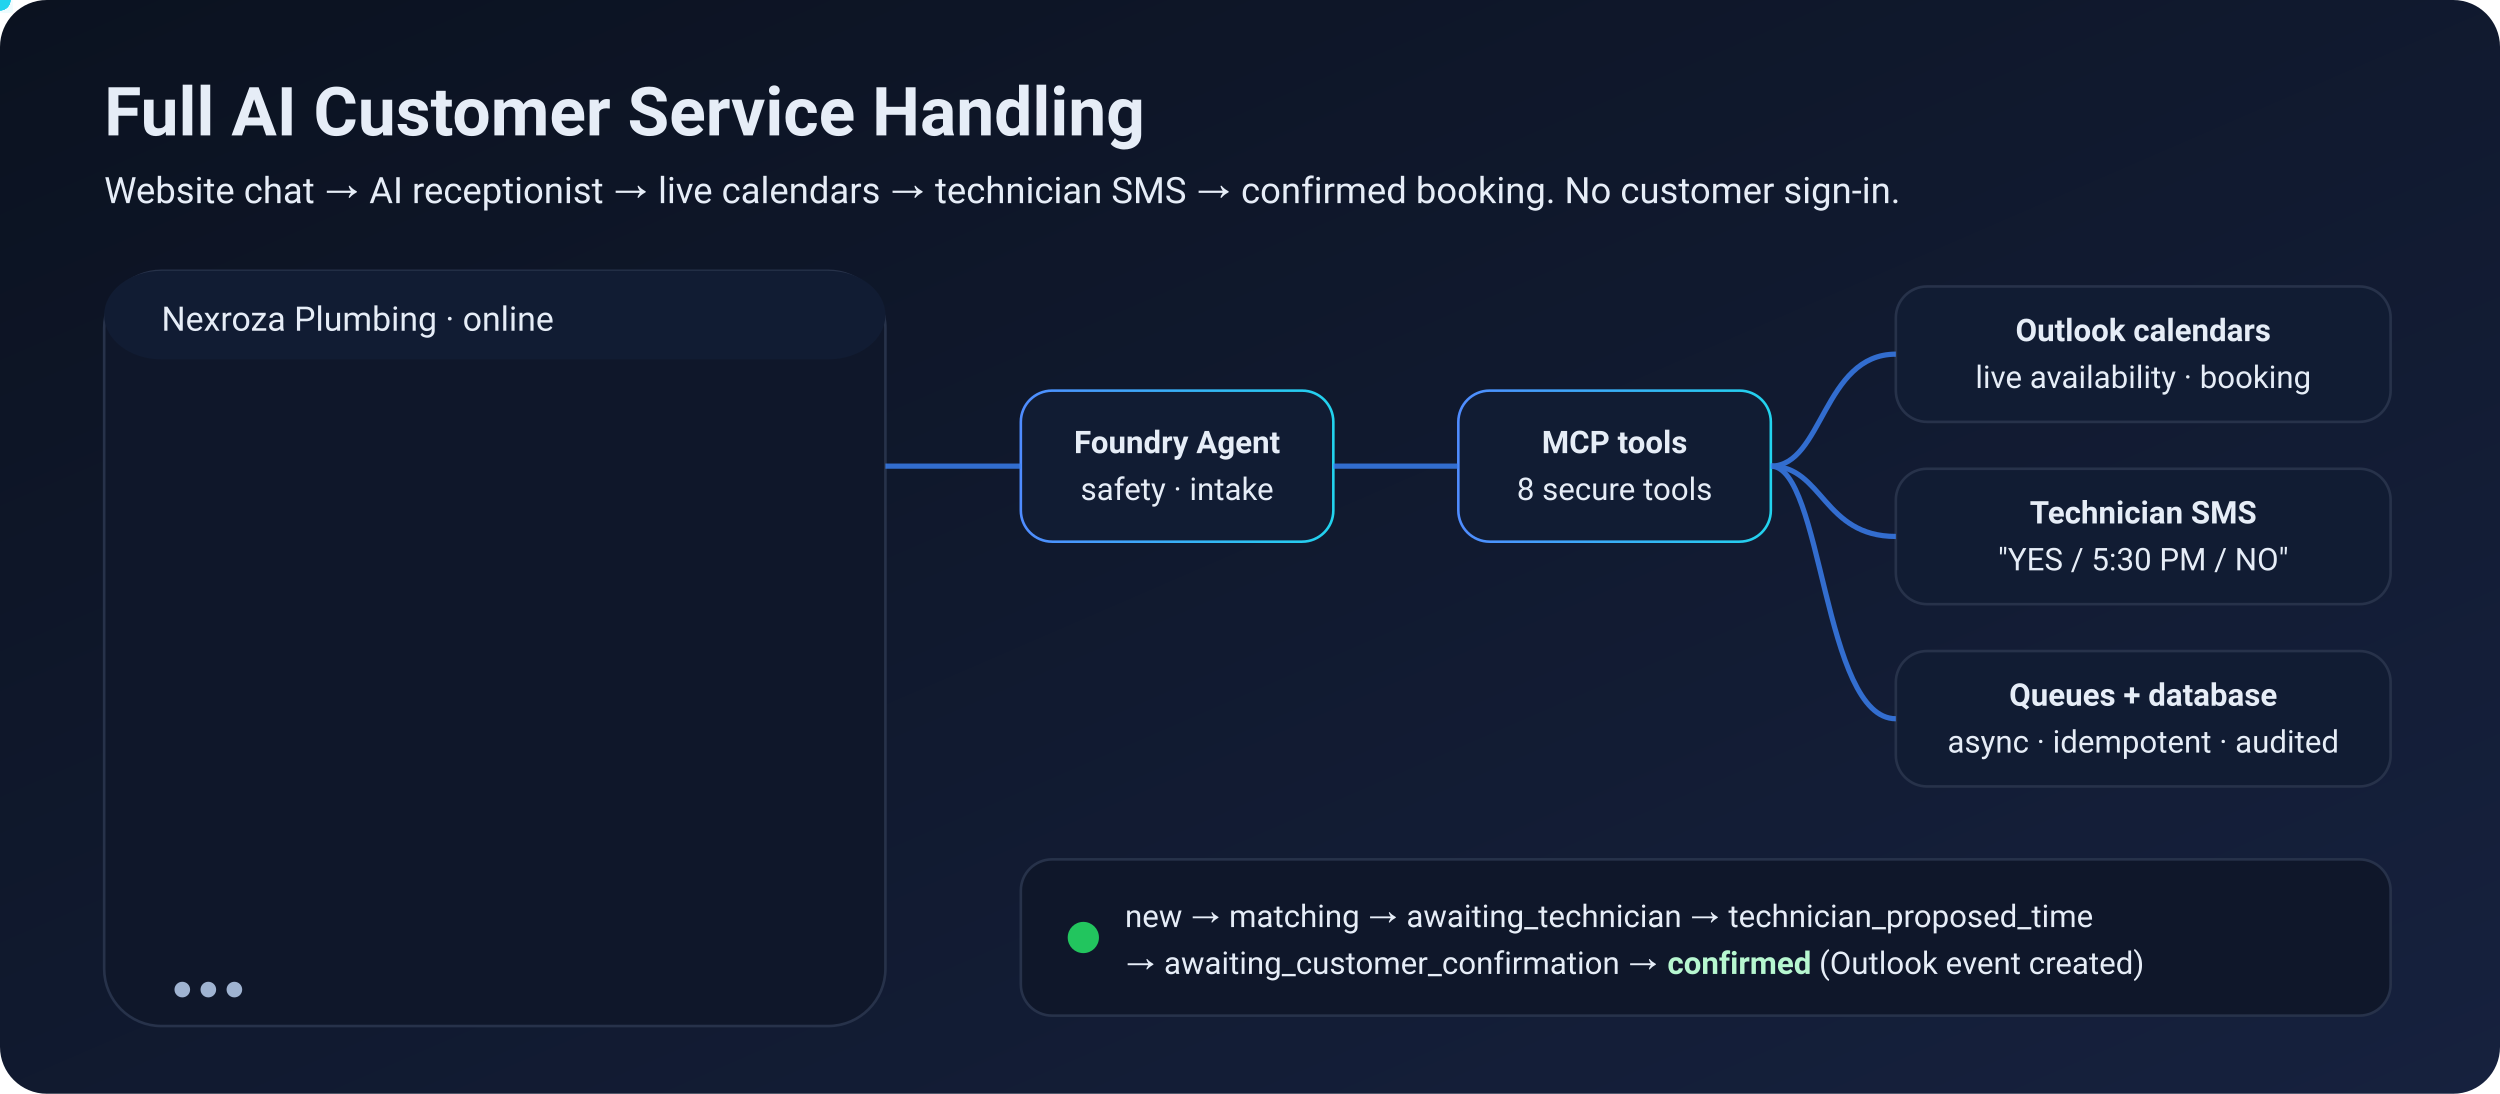
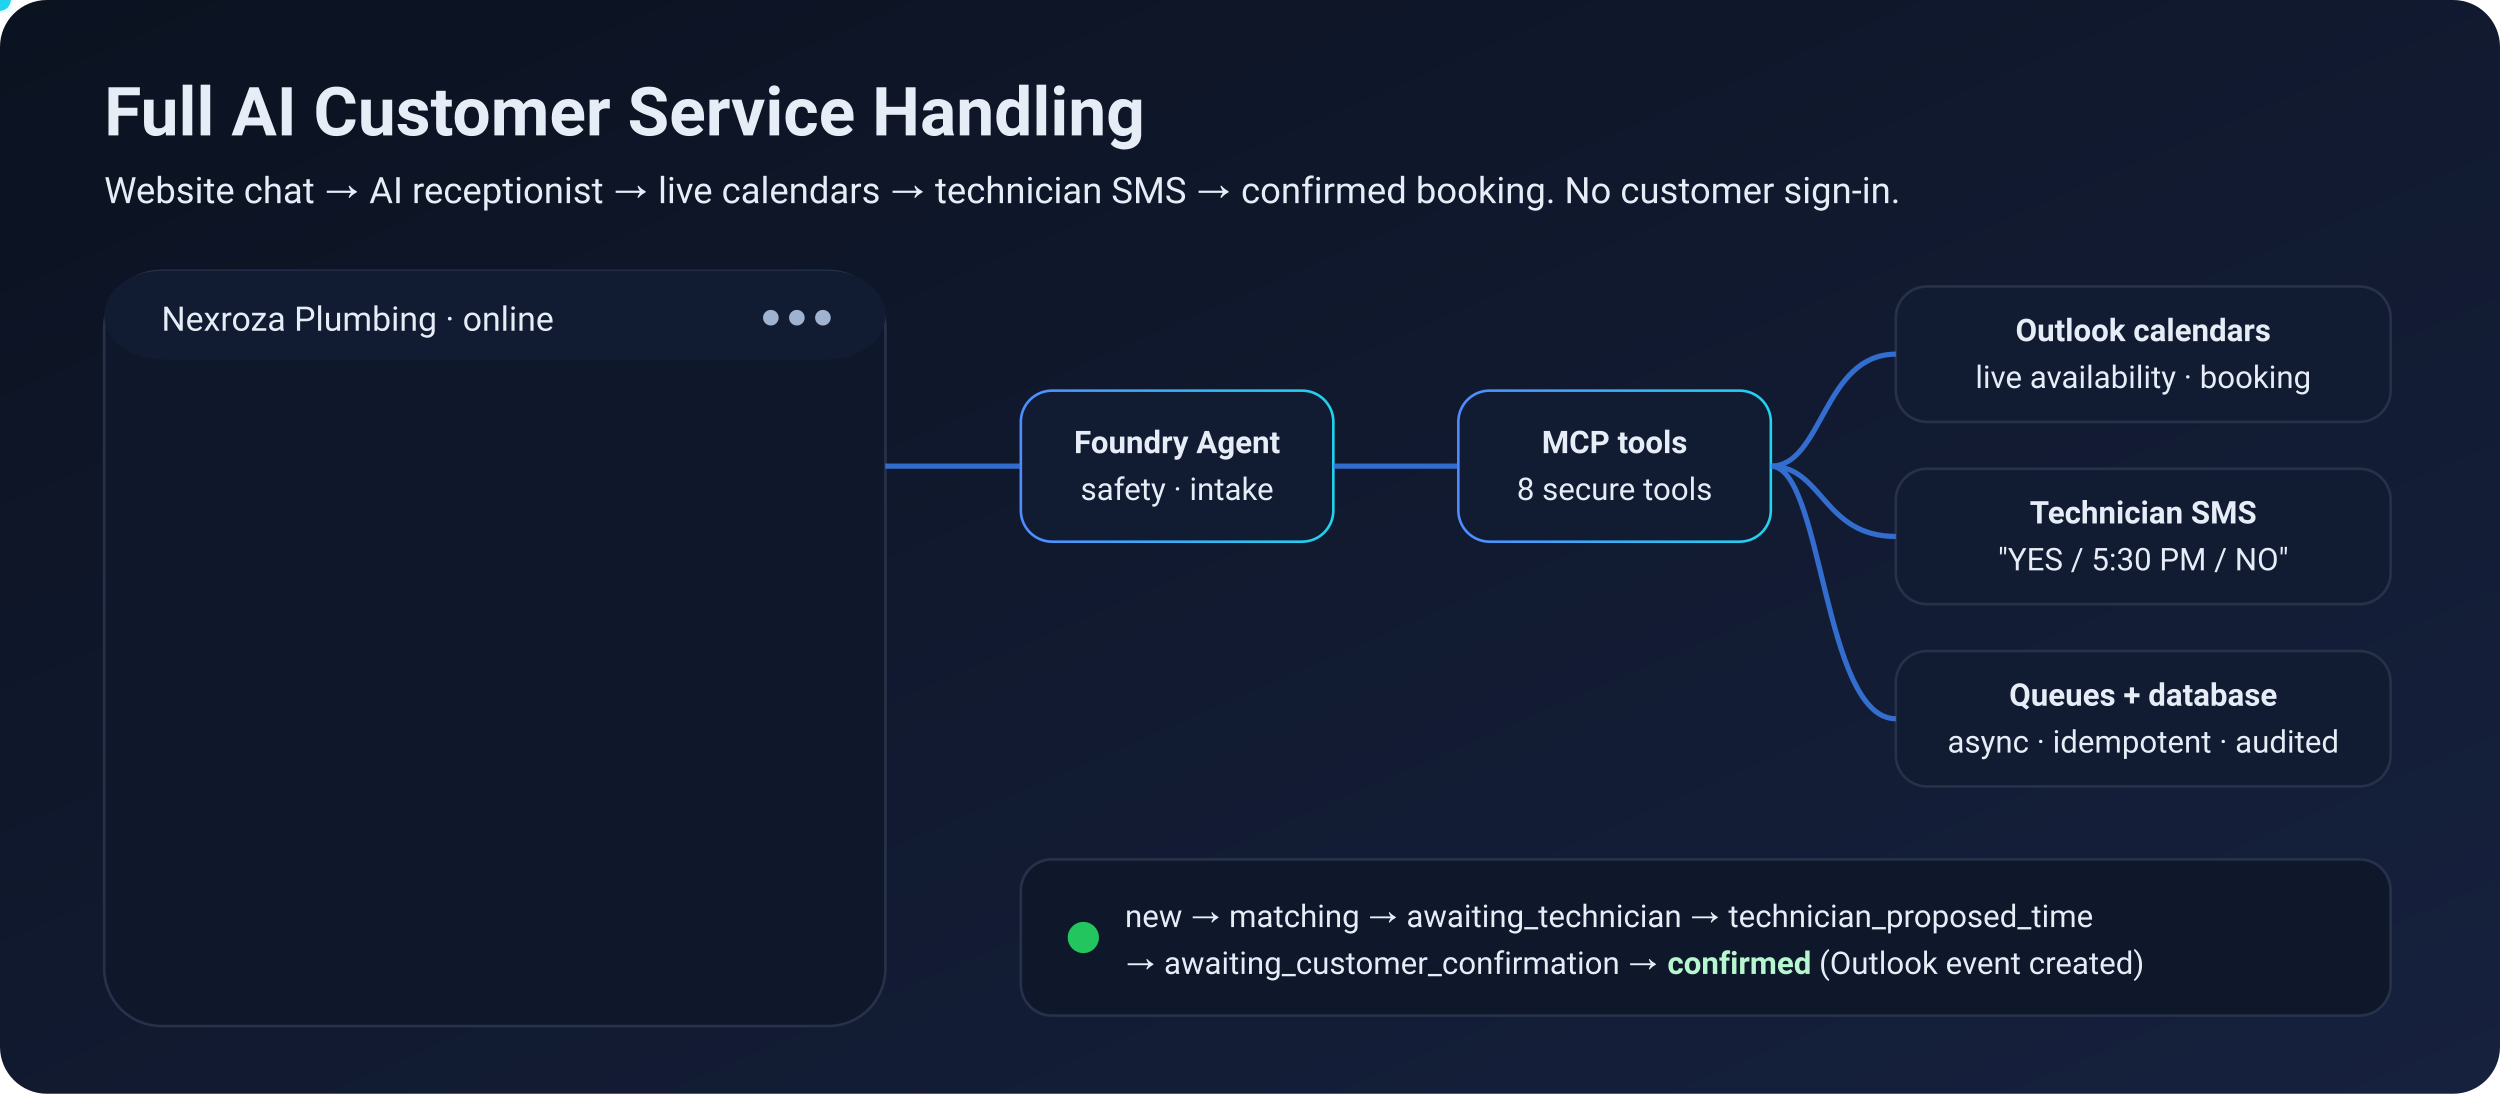
<svg xmlns="http://www.w3.org/2000/svg" width="960" height="420" viewBox="0 0 960 420" font-family="Segoe UI, Roboto, Helvetica, Arial, sans-serif">
  <defs>
    <linearGradient id="bg" x1="0" y1="0" x2="1" y2="1">
      <stop offset="0" stop-color="#0b1220" />
      <stop offset="1" stop-color="#16213e" />
    </linearGradient>
    <linearGradient id="accent" x1="0" x2="1">
      <stop offset="0" stop-color="#4f8cff" />
      <stop offset="1" stop-color="#22d3ee" />
    </linearGradient>
    <filter id="glow">
      <feGaussianBlur stdDeviation="3" result="b" />
      <feMerge>
        <feMergeNode in="b" />
        <feMergeNode in="SourceGraphic" />
      </feMerge>
    </filter>
    <style>
      .bubble{opacity:0;animation:pop 12s infinite}
      .b1{animation-delay:.4s}.b2{animation-delay:2.2s}.b3{animation-delay:4.4s}.b4{animation-delay:6.6s}.b5{animation-delay:8.6s}
      @keyframes pop{0%{opacity:0;transform:translateY(8px)}6%{opacity:1;transform:translateY(0)}88%{opacity:1}96%{opacity:0}100%{opacity:0}}
      .pulse{animation:pulse 2.4s ease-in-out infinite}
      @keyframes pulse{0%,100%{opacity:.55}50%{opacity:1}}
      .typing circle{animation:blink 1.2s infinite}
      .typing circle:nth-child(2){animation-delay:.2s}.typing circle:nth-child(3){animation-delay:.4s}
      @keyframes blink{0%,80%,100%{opacity:.2}40%{opacity:1}}
      .tick{stroke-dasharray:40;stroke-dashoffset:40;animation:draw 12s infinite}
      @keyframes draw{0%,74%{stroke-dashoffset:40}80%{stroke-dashoffset:0}96%{stroke-dashoffset:0}100%{stroke-dashoffset:40}}
      text{fill:#e6edf7}
    </style>
  </defs>
  <rect width="960" height="420" rx="18" fill="url(#bg)" />
  <text x="40" y="52" font-size="26" font-weight="700">Full AI Customer Service Handling</text>
  <text x="40" y="78" font-size="14" fill="#9fb3d1">Website chat → AI receptionist → live calendars → technician SMS → confirmed booking. No customer sign-in.</text>
  <rect x="40" y="104" width="300" height="290" rx="22" fill="#0f172a" stroke="#27324a" />
  <rect x="40" y="104" width="300" height="34" rx="22" fill="#111c33" />
  <text x="62" y="127" font-size="13" fill="#9fb3d1">Nexroza Plumbing · online</text>
  <g class="bubble b1">
    <rect x="120" y="150" width="204" height="44" rx="14" fill="#2563eb" />
    <text x="132" y="168" font-size="12">My gas water heater is leaking</text>
    <text x="132" y="185" font-size="12">in Scarborough, after 4 PM.</text>
  </g>
  <g class="bubble b2">
    <rect x="56" y="204" width="222" height="58" rx="14" fill="#1f2a44" />
    <text x="68" y="222" font-size="12">Safety first: any gas smell or</text>
    <text x="68" y="238" font-size="12">flooding? If not, I need your name,</text>
    <text x="68" y="254" font-size="12">phone and postal code.</text>
  </g>
  <g class="bubble b3">
    <rect x="120" y="272" width="204" height="30" rx="14" fill="#2563eb" />
    <text x="132" y="291" font-size="12">No smell. Sam · 416‑555‑0177 · M1B</text>
  </g>
  <g class="bubble b4">
    <rect x="56" y="312" width="250" height="44" rx="14" fill="#1f2a44" />
    <text x="68" y="330" font-size="12">Submitted ✔ Reference NX‑7QK2… A</text>
    <text x="68" y="346" font-size="12">technician is being texted right now.</text>
  </g>
  <g class="bubble b5">
    <rect x="56" y="362" width="250" height="26" rx="13" fill="#0f5132" />
    <text x="68" y="379" font-size="12" fill="#b7f7d0">Michael proposed Mon 5:30 PM — confirm?</text>
  </g>
-   <g class="typing" transform="translate(64 380)">
+   <g class="typing" transform="translate(290 122)">
    <circle cx="6" cy="0" r="3" fill="#9fb3d1" />
    <circle cx="16" cy="0" r="3" fill="#9fb3d1" />
    <circle cx="26" cy="0" r="3" fill="#9fb3d1" />
  </g>
  <g font-size="12">
    <rect x="392" y="150" width="120" height="58" rx="12" fill="#111c33" stroke="url(#accent)" />
    <text x="452" y="174" text-anchor="middle" font-weight="600">Foundry Agent</text>
    <text x="452" y="192" text-anchor="middle" fill="#9fb3d1">safety · intake</text>
    <rect x="560" y="150" width="120" height="58" rx="12" fill="#111c33" stroke="url(#accent)" />
    <text x="620" y="174" text-anchor="middle" font-weight="600">MCP tools</text>
    <text x="620" y="192" text-anchor="middle" fill="#9fb3d1">8 secure tools</text>
    <rect x="728" y="110" width="190" height="52" rx="12" fill="#111c33" stroke="#27324a" />
    <text x="823" y="131" text-anchor="middle" font-weight="600">Outlook calendars</text>
    <text x="823" y="149" text-anchor="middle" fill="#9fb3d1">live availability · booking</text>
    <rect x="728" y="180" width="190" height="52" rx="12" fill="#111c33" stroke="#27324a" />
    <text x="823" y="201" text-anchor="middle" font-weight="600">Technician SMS</text>
    <text x="823" y="219" text-anchor="middle" fill="#9fb3d1">"YES / 5:30 PM / NO"</text>
    <rect x="728" y="250" width="190" height="52" rx="12" fill="#111c33" stroke="#27324a" />
    <text x="823" y="271" text-anchor="middle" font-weight="600">Queues + database</text>
    <text x="823" y="289" text-anchor="middle" fill="#9fb3d1">async · idempotent · audited</text>
  </g>
  <g stroke="#3b82f6" stroke-width="2" fill="none" opacity=".8">
    <path id="p1" d="M340 179 H392" />
    <path id="p2" d="M512 179 H560" />
    <path id="p3" d="M680 179 C700 179 700 136 728 136" />
    <path id="p4" d="M680 179 C700 179 700 206 728 206" />
    <path id="p5" d="M680 179 C700 179 700 276 728 276" />
  </g>
  <g fill="#22d3ee" filter="url(#glow)">
    <circle r="4">
      <animateMotion dur="2.4s" repeatCount="indefinite">
        <mpath href="#p1" />
      </animateMotion>
    </circle>
    <circle r="4">
      <animateMotion dur="2.4s" begin="0.8s" repeatCount="indefinite">
        <mpath href="#p2" />
      </animateMotion>
    </circle>
    <circle r="4">
      <animateMotion dur="2.4s" begin="1.6s" repeatCount="indefinite">
        <mpath href="#p3" />
      </animateMotion>
    </circle>
    <circle r="4">
      <animateMotion dur="2.4s" begin="1.9s" repeatCount="indefinite">
        <mpath href="#p4" />
      </animateMotion>
    </circle>
    <circle r="4">
      <animateMotion dur="2.4s" begin="2.2s" repeatCount="indefinite">
        <mpath href="#p5" />
      </animateMotion>
    </circle>
  </g>
  <g font-size="12">
    <rect x="392" y="330" width="526" height="60" rx="12" fill="#0f172a" stroke="#27324a" />
    <circle cx="416" cy="360" r="6" fill="#22c55e" class="pulse" />
    <text x="432" y="356">new → matching → awaiting_technician → technician_proposed_time</text>
    <text x="432" y="374" fill="#9fb3d1">→ awaiting_customer_confirmation → <tspan fill="#b7f7d0" font-weight="600">confirmed</tspan> (Outlook event created)</text>
    <path class="tick" d="M880 352 l8 9 l16 -18" stroke="#22c55e" stroke-width="3" fill="none" stroke-linecap="round" />
  </g>
</svg>
